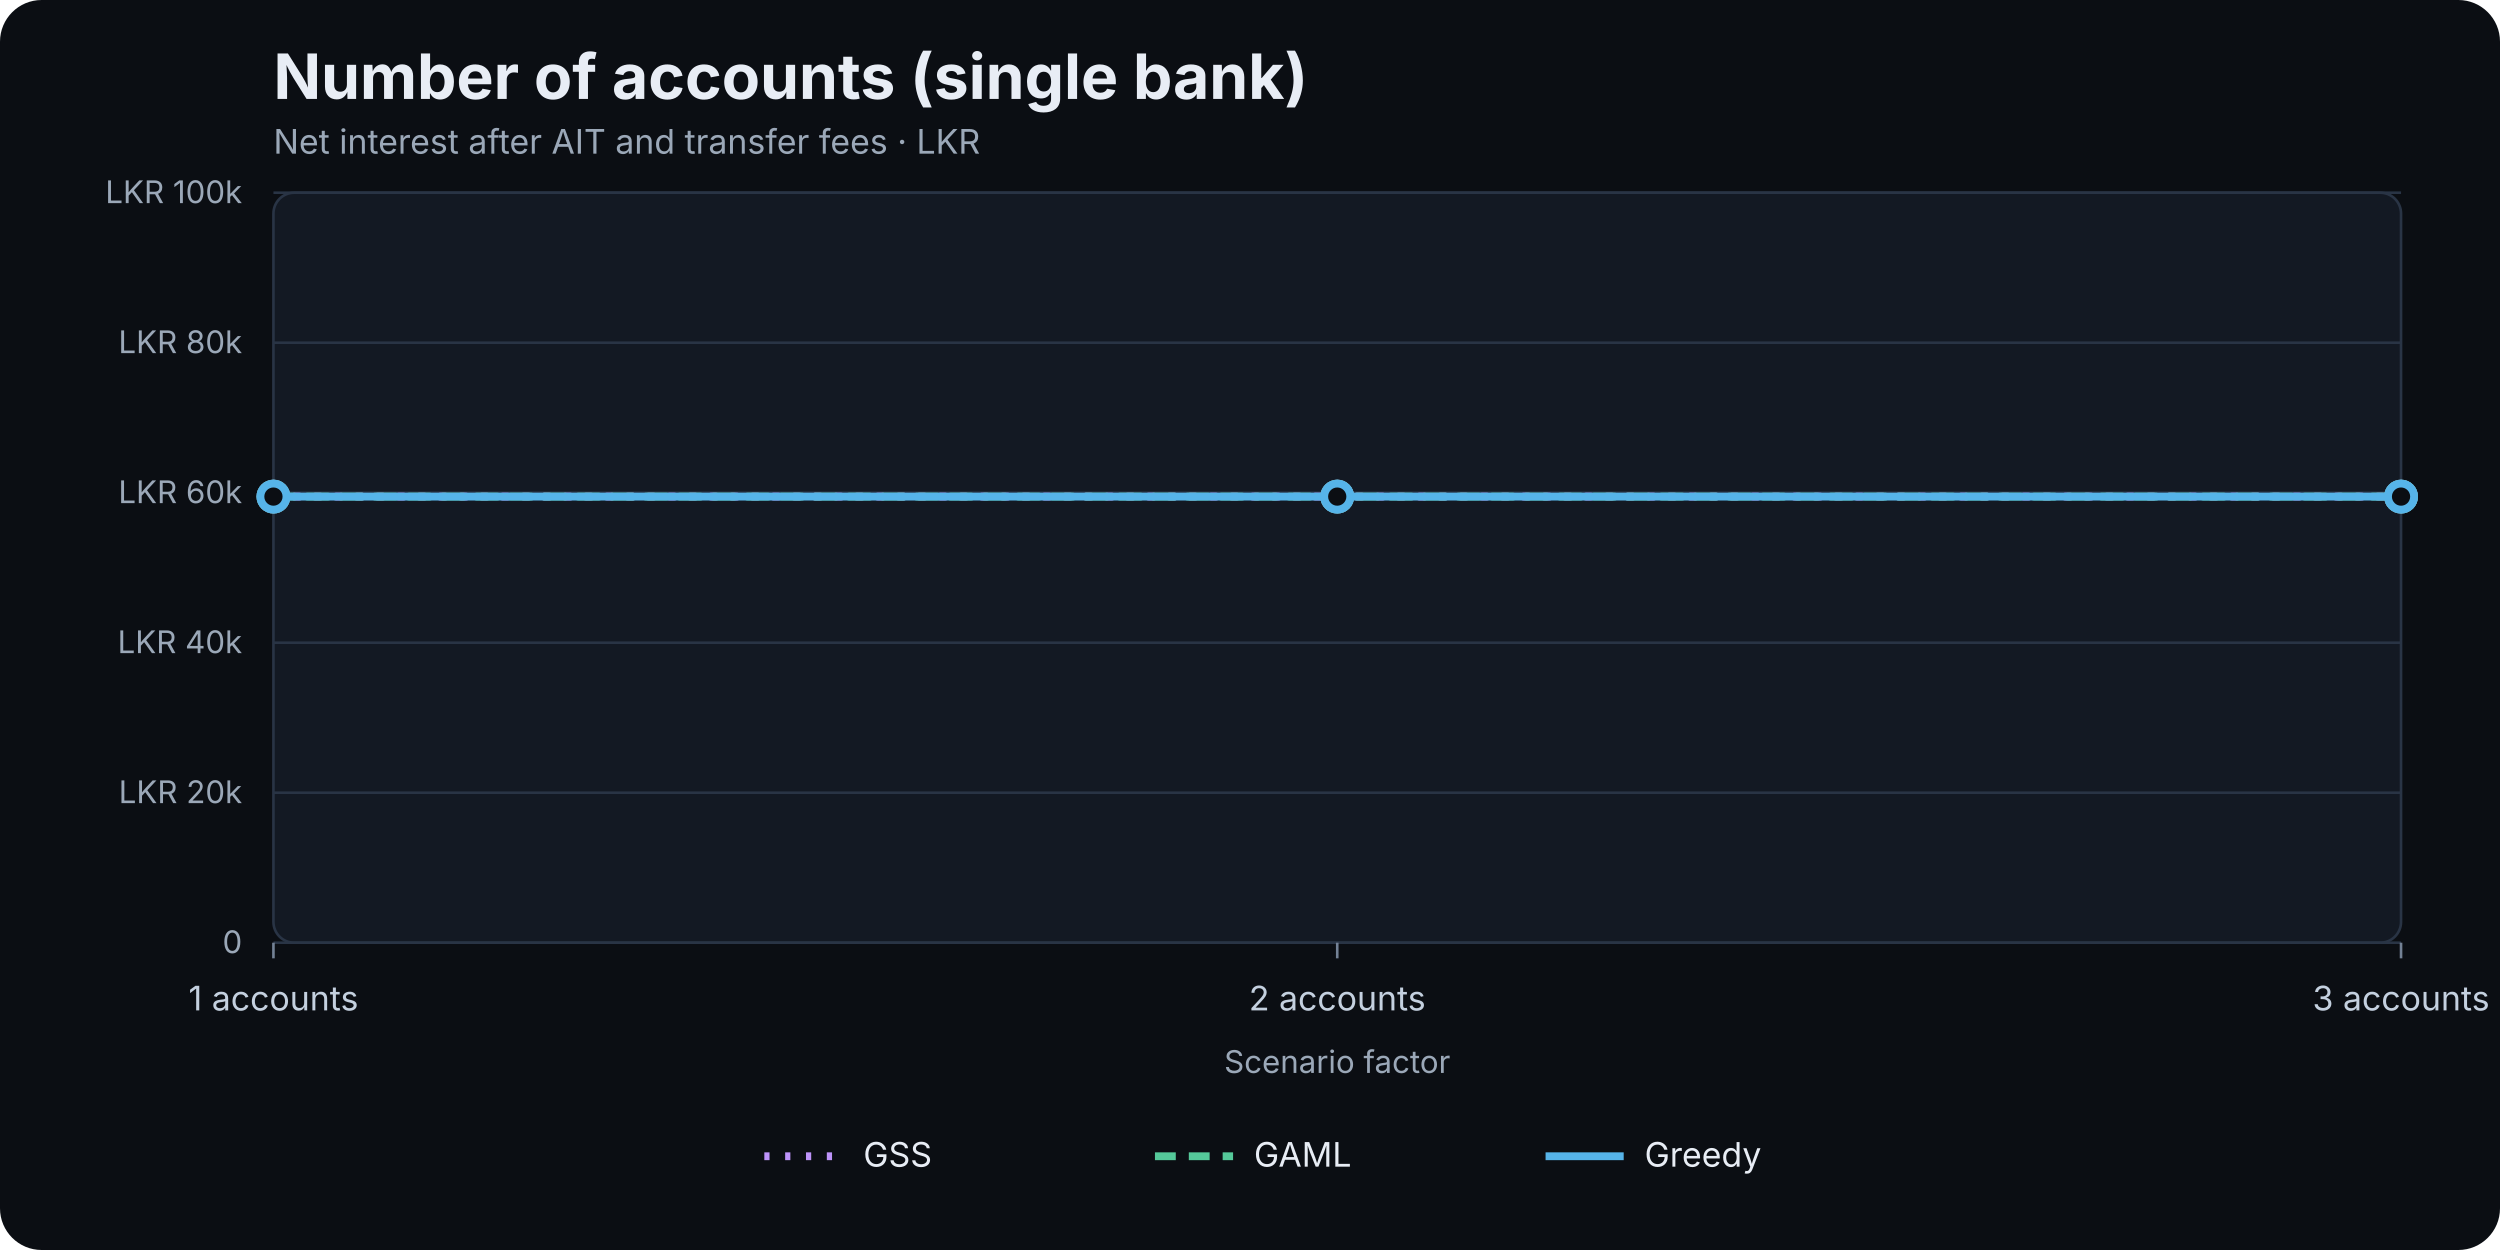
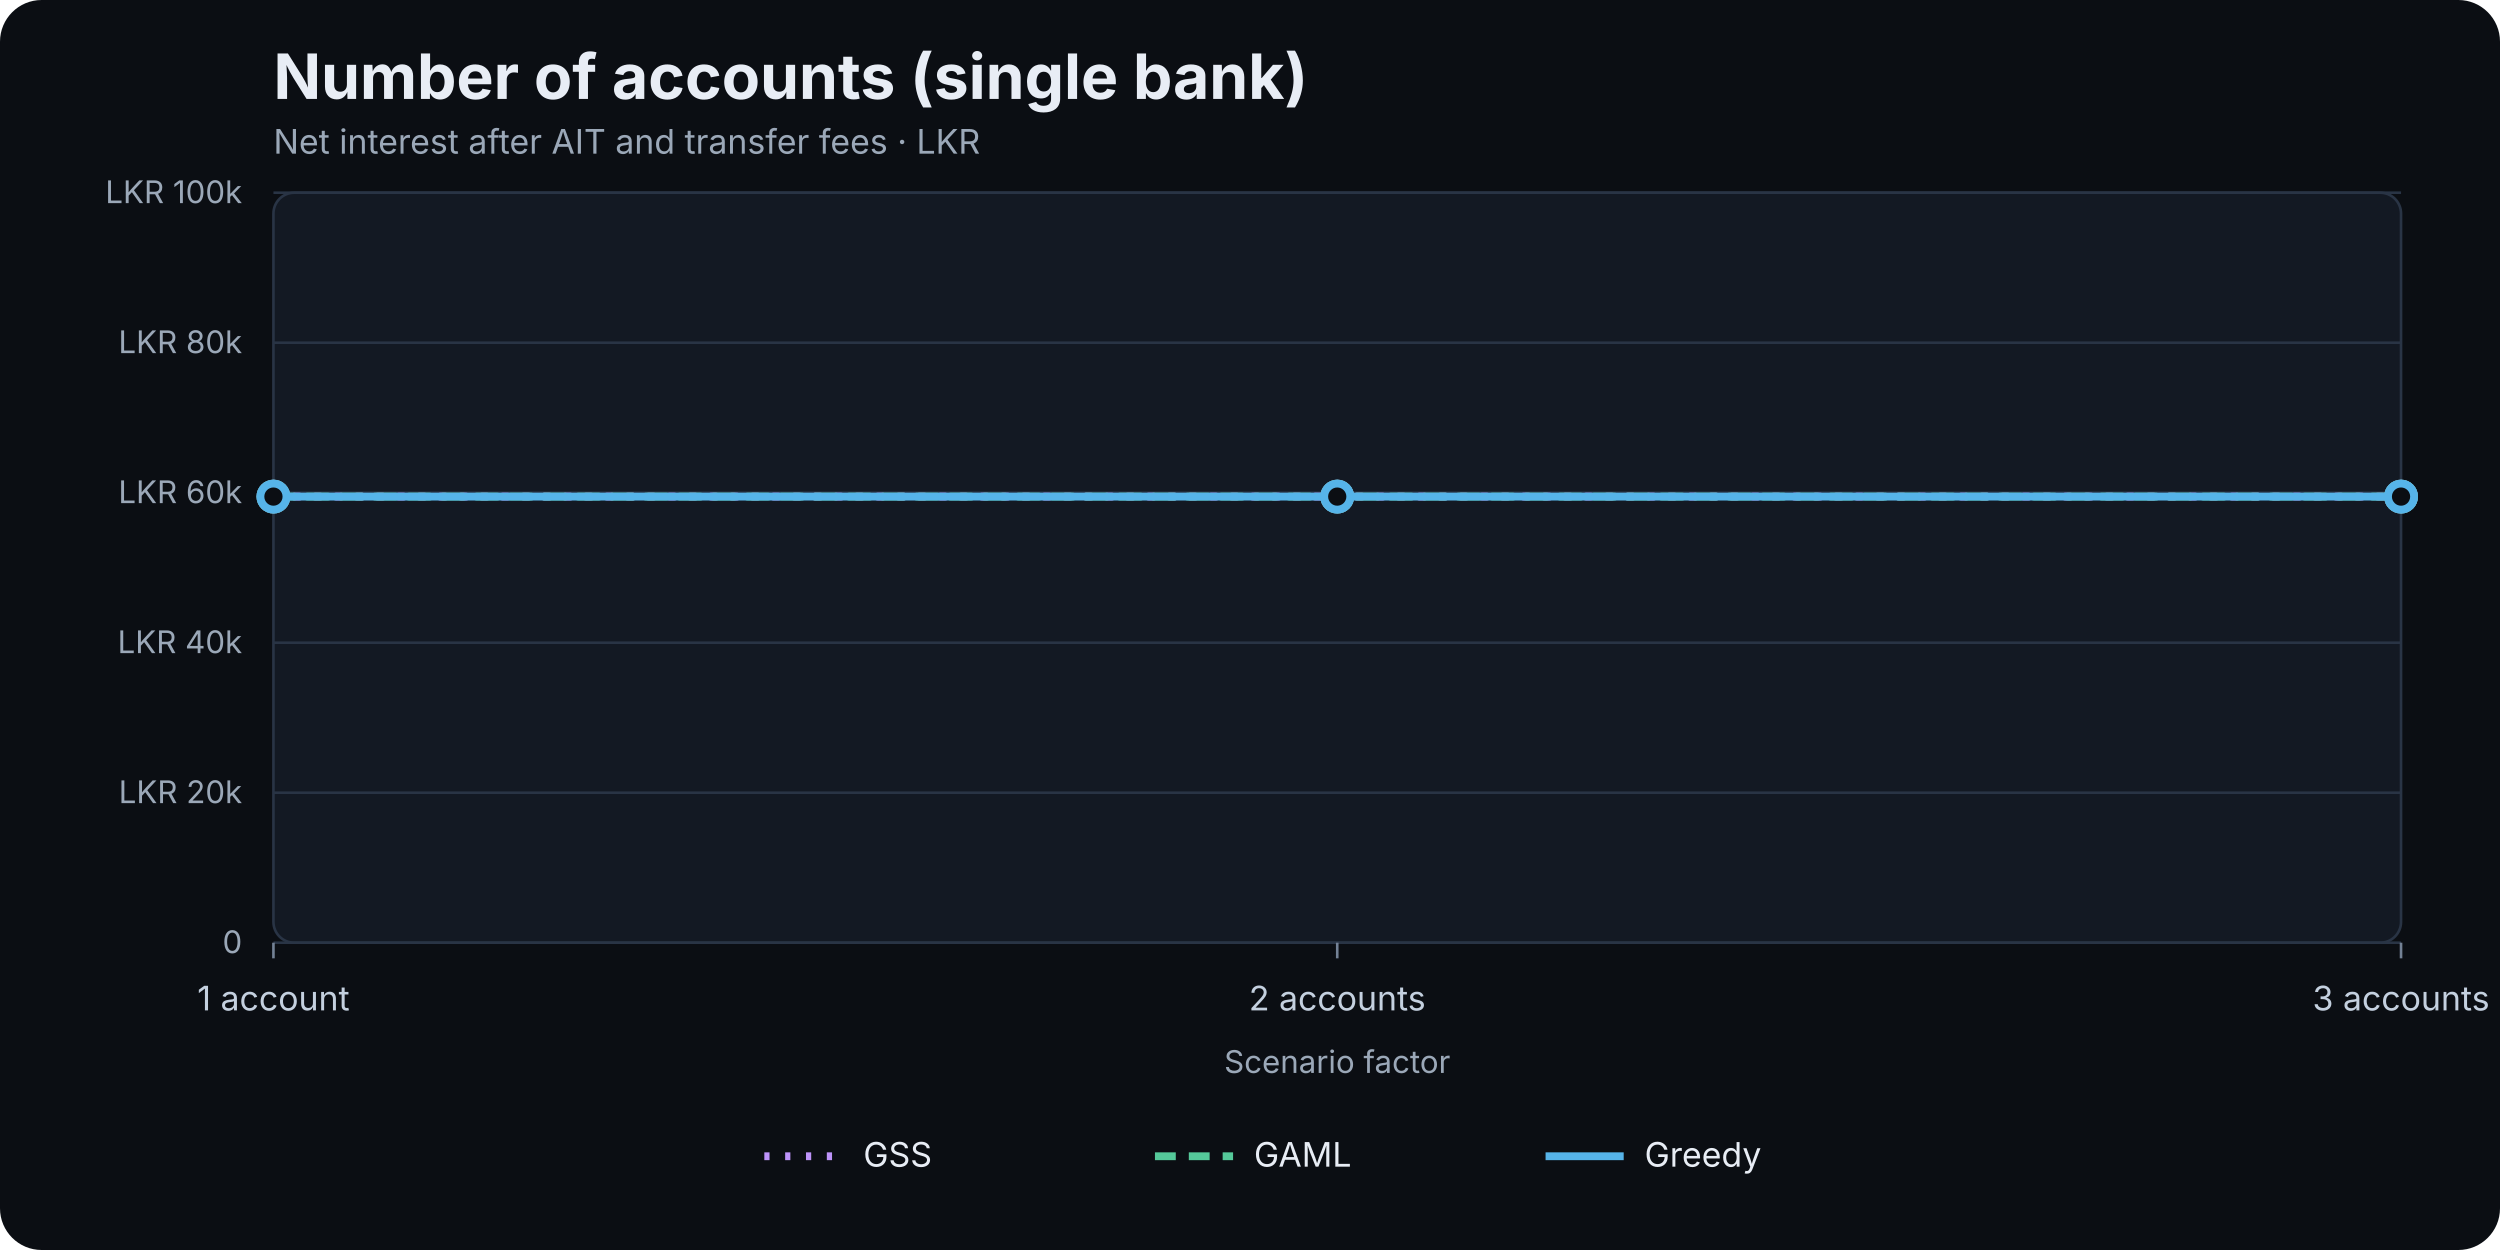
<svg xmlns="http://www.w3.org/2000/svg" width="960" height="480" viewBox="0 0 960 480" role="img" aria-labelledby="title desc">
  <rect width="960" height="480" rx="16" fill="#0b0e13" />
  <text x="105" y="38" fill="#e8edf5" font-family="Inter,system-ui,sans-serif" font-size="24" font-weight="700">Number of accounts (single bank)</text>
  <text x="105" y="59" fill="#9ba8b8" font-family="Inter,system-ui,sans-serif" font-size="13">Net interest after AIT and transfer fees · LKR</text>
  <rect x="105" y="74" width="817" height="288" rx="8" fill="#131923" stroke="#293445" />
  <line x1="105" y1="362" x2="922" y2="362" stroke="#293445" />
  <text x="93" y="366" text-anchor="end" fill="#9ba8b8" font-family="Inter,system-ui,sans-serif" font-size="12">0</text>
  <line x1="105" y1="304.4" x2="922" y2="304.4" stroke="#293445" />
  <text x="93" y="308.4" text-anchor="end" fill="#9ba8b8" font-family="Inter,system-ui,sans-serif" font-size="12">LKR 20k</text>
  <line x1="105" y1="246.8" x2="922" y2="246.8" stroke="#293445" />
  <text x="93" y="250.8" text-anchor="end" fill="#9ba8b8" font-family="Inter,system-ui,sans-serif" font-size="12">LKR 40k</text>
  <line x1="105" y1="189.2" x2="922" y2="189.2" stroke="#293445" />
  <text x="93" y="193.2" text-anchor="end" fill="#9ba8b8" font-family="Inter,system-ui,sans-serif" font-size="12">LKR 60k</text>
  <line x1="105" y1="131.6" x2="922" y2="131.6" stroke="#293445" />
  <text x="93" y="135.6" text-anchor="end" fill="#9ba8b8" font-family="Inter,system-ui,sans-serif" font-size="12">LKR 80k</text>
  <line x1="105" y1="74" x2="922" y2="74" stroke="#293445" />
  <text x="93" y="78" text-anchor="end" fill="#9ba8b8" font-family="Inter,system-ui,sans-serif" font-size="12">LKR 100k</text>
  <line x1="105" y1="362" x2="105" y2="368" stroke="#738195" />
-   <text x="105" y="388" text-anchor="middle" fill="#c4d0df" font-family="Inter,system-ui,sans-serif" font-size="13">1 accounts</text>
+   <text x="105" y="388" text-anchor="middle" fill="#c4d0df" font-family="Inter,system-ui,sans-serif" font-size="13">1 account</text>
  <line x1="513.5" y1="362" x2="513.5" y2="368" stroke="#738195" />
  <text x="513.5" y="388" text-anchor="middle" fill="#c4d0df" font-family="Inter,system-ui,sans-serif" font-size="13">2 accounts</text>
  <line x1="922" y1="362" x2="922" y2="368" stroke="#738195" />
  <text x="922" y="388" text-anchor="middle" fill="#c4d0df" font-family="Inter,system-ui,sans-serif" font-size="13">3 accounts</text>
  <polyline points="105,190.694 513.5,190.694 922,190.694" fill="none" stroke="#bd93f9" stroke-width="3" stroke-linecap="round" stroke-linejoin="round" stroke-dasharray="2 6" />
  <circle cx="105" cy="190.694" r="5" fill="#0b0e13" stroke="#bd93f9" stroke-width="3" />
  <circle cx="513.5" cy="190.694" r="5" fill="#0b0e13" stroke="#bd93f9" stroke-width="3" />
  <circle cx="922" cy="190.694" r="5" fill="#0b0e13" stroke="#bd93f9" stroke-width="3" />
  <polyline points="105,190.694 513.5,190.694 922,190.694" fill="none" stroke="#55c99a" stroke-width="3" stroke-linecap="round" stroke-linejoin="round" stroke-dasharray="8 5" />
  <circle cx="105" cy="190.694" r="5" fill="#0b0e13" stroke="#55c99a" stroke-width="3" />
  <circle cx="513.5" cy="190.694" r="5" fill="#0b0e13" stroke="#55c99a" stroke-width="3" />
  <circle cx="922" cy="190.694" r="5" fill="#0b0e13" stroke="#55c99a" stroke-width="3" />
  <polyline points="105,190.694 513.5,190.694 922,190.694" fill="none" stroke="#56b4e9" stroke-width="3" stroke-linecap="round" stroke-linejoin="round" />
  <circle cx="105" cy="190.694" r="5" fill="#0b0e13" stroke="#56b4e9" stroke-width="3" />
  <circle cx="513.5" cy="190.694" r="5" fill="#0b0e13" stroke="#56b4e9" stroke-width="3" />
  <circle cx="922" cy="190.694" r="5" fill="#0b0e13" stroke="#56b4e9" stroke-width="3" />
  <line x1="293.5" y1="444" x2="323.5" y2="444" stroke="#bd93f9" stroke-width="3" stroke-dasharray="2 6" />
  <text x="331.5" y="448" fill="#e8edf5" font-family="Inter,system-ui,sans-serif" font-size="13">GSS</text>
  <line x1="443.5" y1="444" x2="473.5" y2="444" stroke="#55c99a" stroke-width="3" stroke-dasharray="8 5" />
  <text x="481.5" y="448" fill="#e8edf5" font-family="Inter,system-ui,sans-serif" font-size="13">GAML</text>
  <line x1="593.5" y1="444" x2="623.5" y2="444" stroke="#56b4e9" stroke-width="3" />
  <text x="631.5" y="448" fill="#e8edf5" font-family="Inter,system-ui,sans-serif" font-size="13">Greedy</text>
  <text x="513.5" y="412" text-anchor="middle" fill="#9ba8b8" font-family="Inter,system-ui,sans-serif" font-size="12">Scenario factor</text>
</svg>
